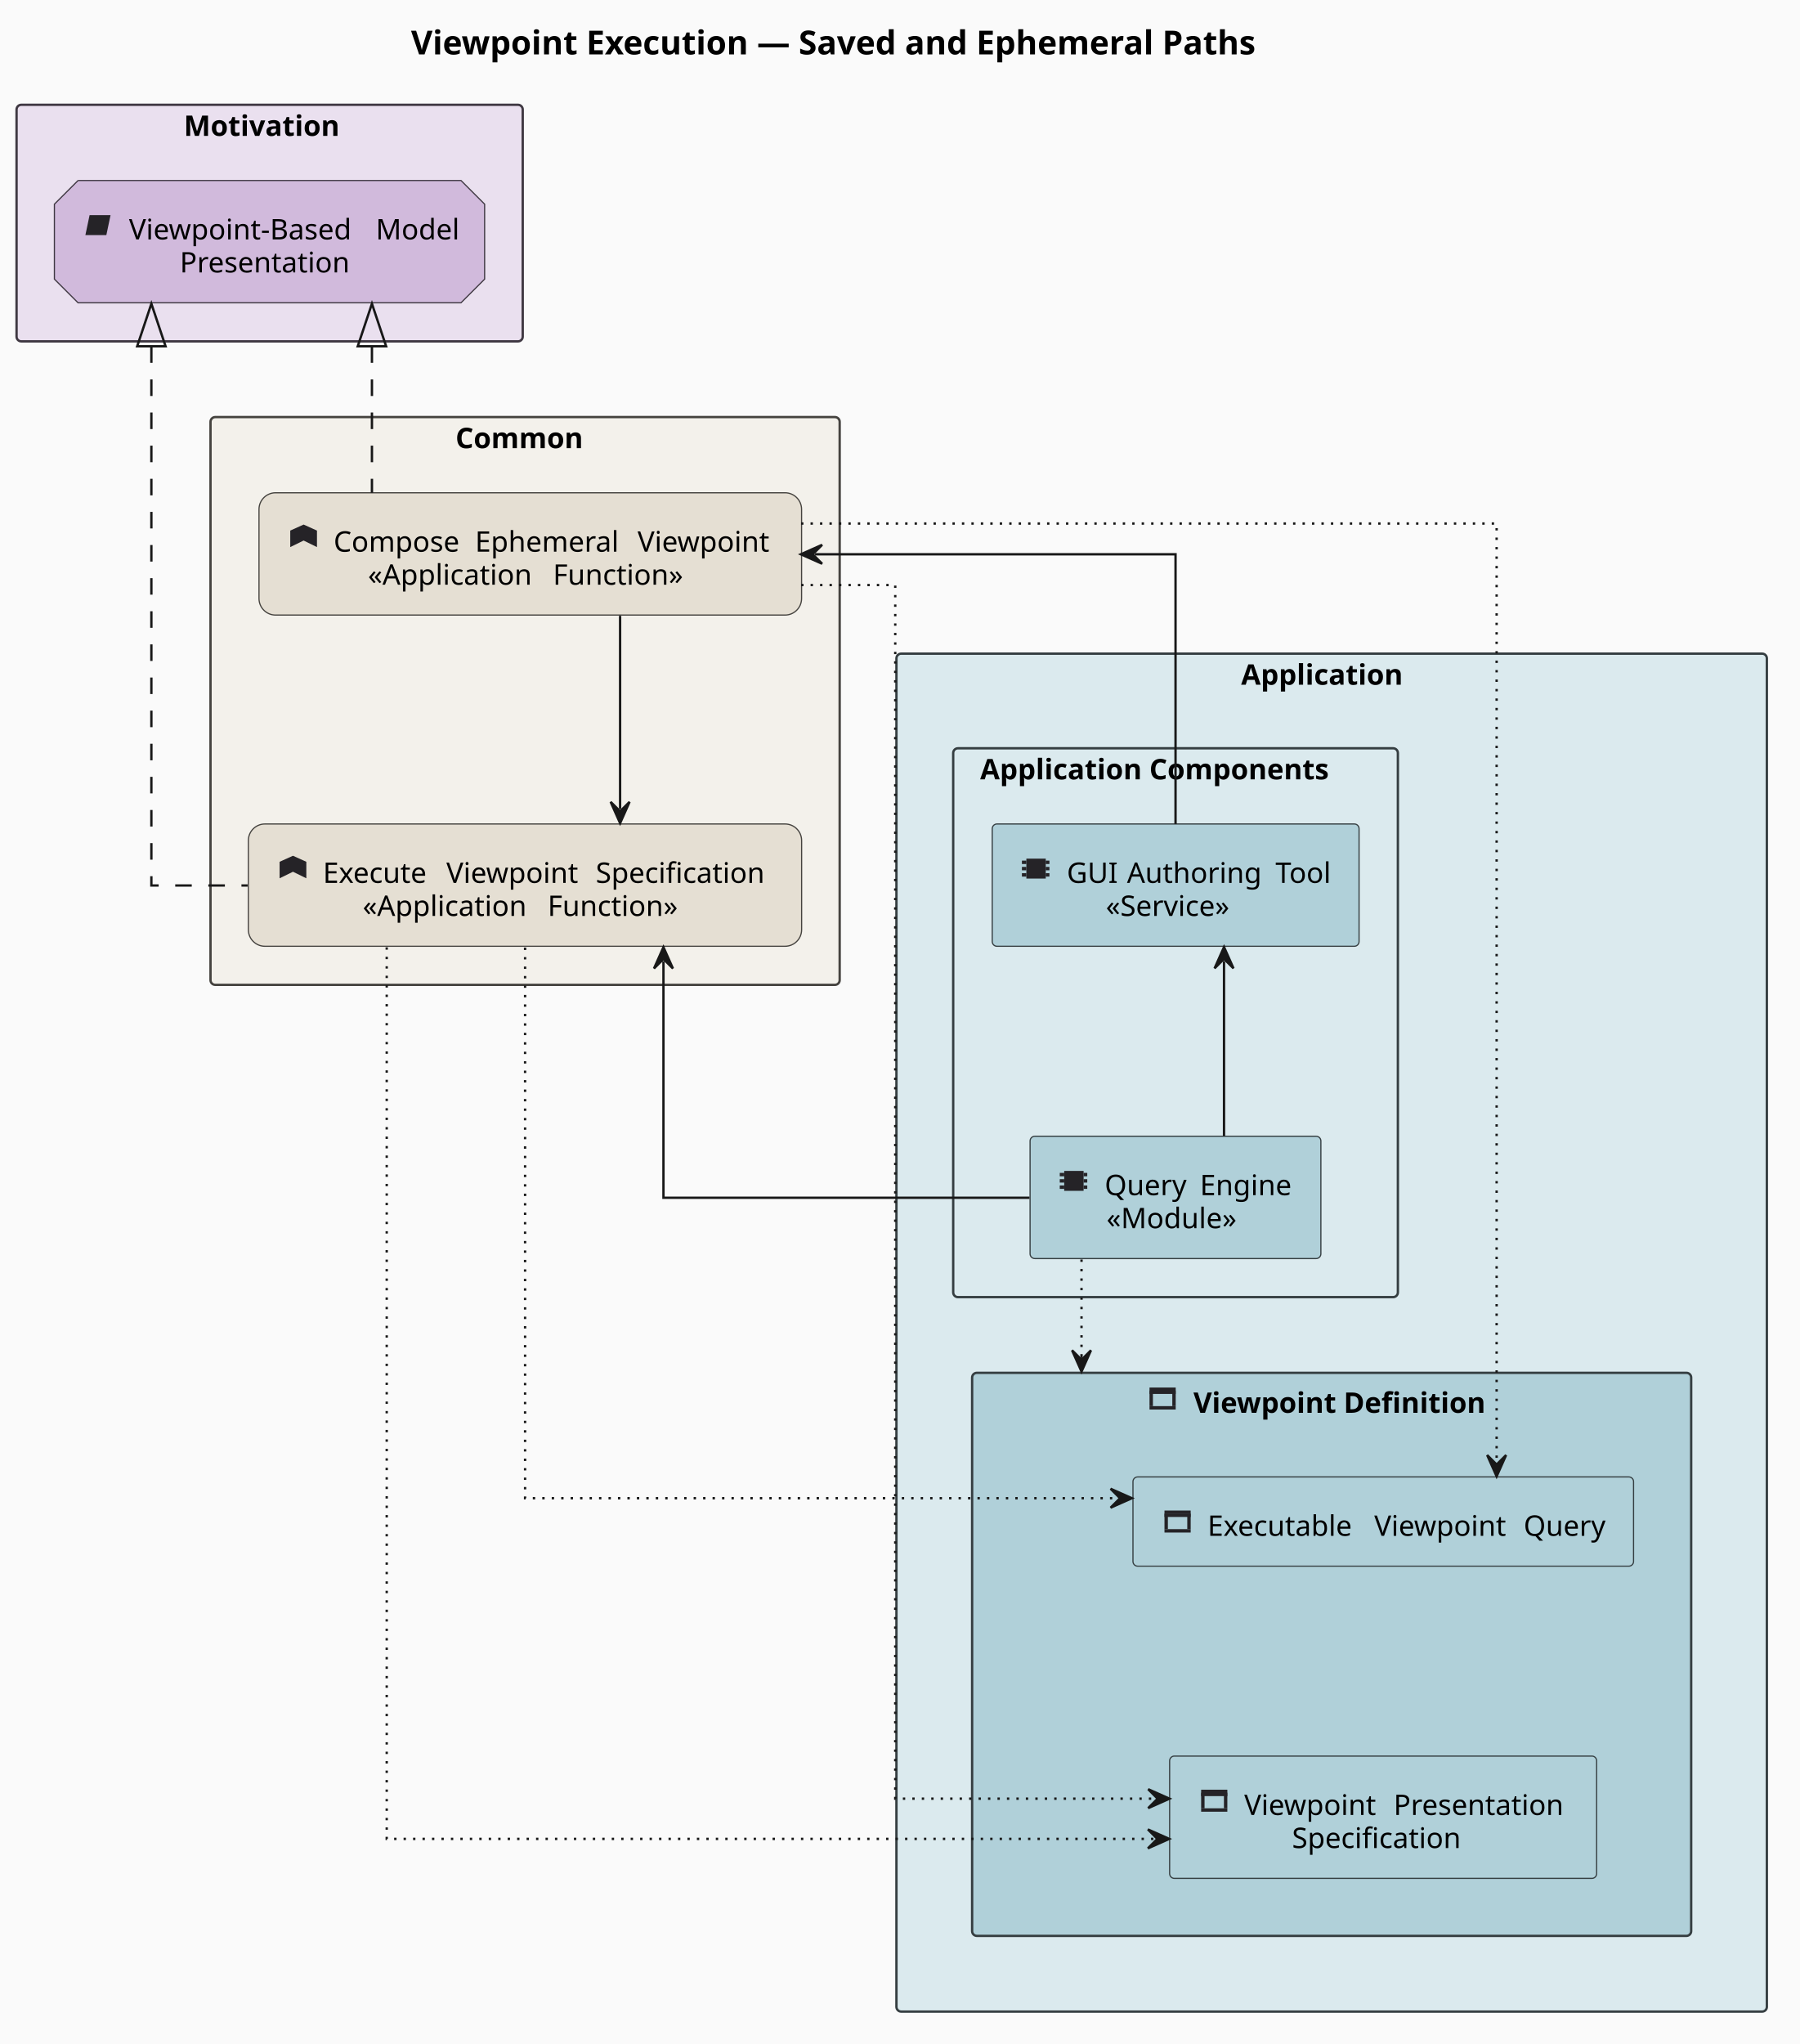
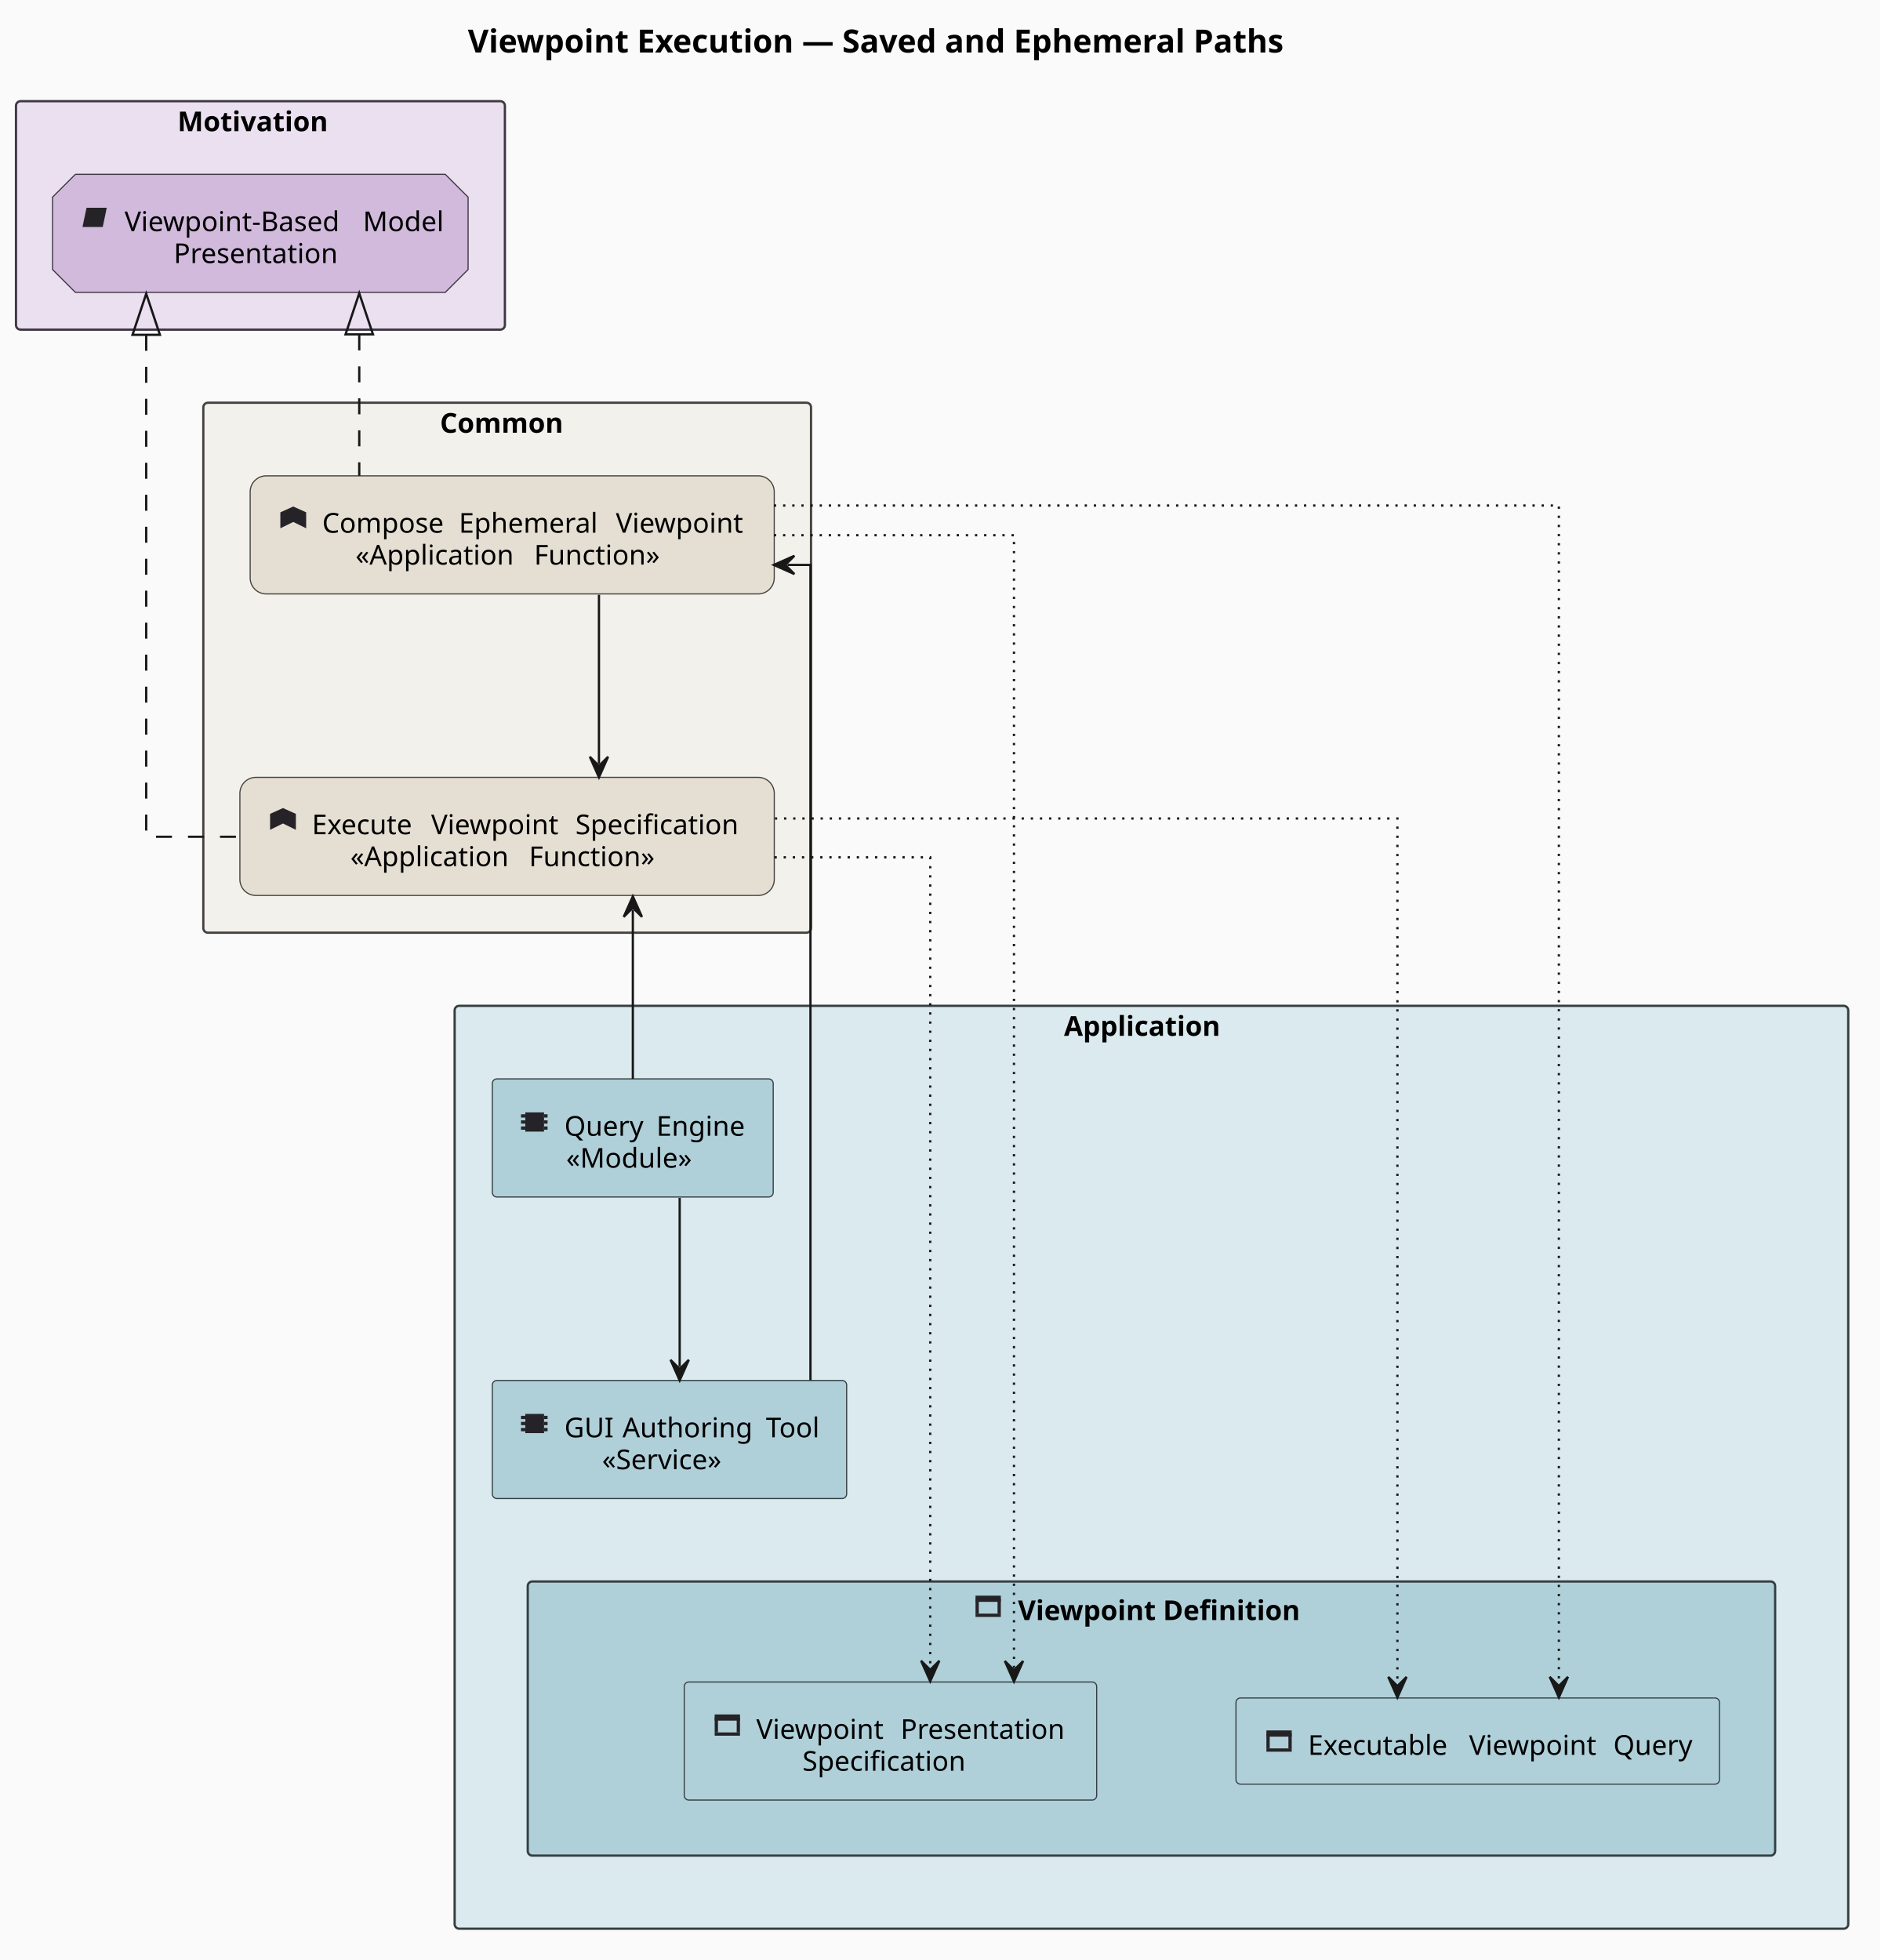
- <svg xmlns="http://www.w3.org/2000/svg" contentStyleType="text/css" data-diagram-type="DESCRIPTION" height="864px" preserveAspectRatio="none" style="width:761px;height:864px;background:#FAFAFA;" version="1.1" viewBox="0 0 761 864" width="761px" zoomAndPan="magnify">
+ <svg xmlns="http://www.w3.org/2000/svg" contentStyleType="text/css" data-diagram-type="DESCRIPTION" height="858px" preserveAspectRatio="none" style="width:823px;height:858px;background:#FAFAFA;" version="1.1" viewBox="0 0 823 858" width="823px" zoomAndPan="magnify">
  <defs />
  <g>
-     <rect fill="#FAFAFA" height="864" style="stroke:none;stroke-width:1;" width="761" x="0" y="0" />
+     <rect fill="#FAFAFA" height="858" style="stroke:none;stroke-width:1;" width="823" x="0" y="0" />
    <g class="title" data-source-line="105">
-       <text fill="#000000" font-family="sans-serif" font-size="14" font-weight="700" lengthAdjust="spacing" textLength="406.424" x="173.788" y="22.995">Viewpoint Execution — Saved and Ephemeral Paths</text>
+       <text fill="#000000" font-family="sans-serif" font-size="14" font-weight="700" lengthAdjust="spacing" textLength="406.424" x="204.788" y="22.995">Viewpoint Execution — Saved and Ephemeral Paths</text>
    </g>
    <g class="cluster" data-qualified-name="DOM_motivation" data-source-line="107" id="ent0002">
      <rect fill="#EAE0EF" height="100" rx="2" ry="2" style="stroke:#3F3842;stroke-width:1;" width="214" x="7" y="44.297" />
      <text fill="#000000" font-family="sans-serif" font-size="12" font-weight="700" lengthAdjust="spacing" textLength="72.592" x="77.704" y="57.435">Motivation</text>
    </g>
    <g class="cluster" data-qualified-name="DOM_common" data-source-line="112" id="ent0004">
-       <rect fill="#F3F1EB" height="240" rx="2" ry="2" style="stroke:#45433F;stroke-width:1;" width="266" x="89" y="176.297" />
+       <rect fill="#F3F1EB" height="232" rx="2" ry="2" style="stroke:#45433F;stroke-width:1;" width="266" x="89" y="176.297" />
      <text fill="#000000" font-family="sans-serif" font-size="12" font-weight="700" lengthAdjust="spacing" textLength="58.846" x="192.577" y="189.435">Common</text>
    </g>
    <g class="cluster" data-qualified-name="DOM_application" data-source-line="119" id="ent0008">
-       <rect fill="#DBEAEE" height="574" rx="2" ry="2" style="stroke:#353E41;stroke-width:1;" width="368" x="379" y="276.297" />
-       <text fill="#000000" font-family="sans-serif" font-size="12" font-weight="700" lengthAdjust="spacing" textLength="76.541" x="524.73" y="289.435">Application</text>
+       <rect fill="#DBEAEE" height="404" rx="2" ry="2" style="stroke:#353E41;stroke-width:1;" width="610" x="199" y="440.297" />
+       <text fill="#000000" font-family="sans-serif" font-size="12" font-weight="700" lengthAdjust="spacing" textLength="76.541" x="465.729" y="453.435">Application</text>
    </g>
-     <g class="cluster" data-qualified-name="DOM_application.GRPT_application_1" data-source-line="120" id="ent0009">
-       <rect fill="#DBEAEE" height="232" rx="2" ry="2" style="stroke:#353E41;stroke-width:1;" width="188" x="403" y="316.297" />
-       <text fill="#000000" font-family="sans-serif" font-size="12" font-weight="700" lengthAdjust="spacing" textLength="165.211" x="414.394" y="329.435">Application Components</text>
-     </g>
-     <g class="cluster" data-qualified-name="DOM_application.DOB_y7M3wz" data-source-line="126" id="ent0013">
-       <rect fill="#B0D0D9" height="238" rx="2" ry="2" style="stroke:#353E41;stroke-width:1;" width="304" x="411" y="580.297" />
-       <path d="M485.995,586.506 L497.072,586.506 L497.072,587.946 L485.995,587.946" fill="#252327" />
-       <path d="M485.995,594.371 L497.072,594.371 L497.072,595.811 L485.995,595.811" fill="#252327" />
-       <path d="M485.995,587.946 L485.995,594.371 L487.435,594.371 L487.435,587.946" fill="#252327" />
-       <path d="M495.632,587.946 L495.632,594.371 L497.072,594.371 L497.072,587.946" fill="#252327" />
-       <path d="M485.995,587.78 L497.072,587.78 L497.072,589.22 L485.995,589.22" fill="#252327" />
-       <text fill="#000000" font-family="sans-serif" font-size="12" font-weight="700" lengthAdjust="spacing" textLength="138.756" x="504.572" y="597.19">Viewpoint Definition</text>
+     <g class="cluster" data-qualified-name="DOM_application.DOB_y7M3wz" data-source-line="124" id="ent0012">
+       <rect fill="#B0D0D9" height="120" rx="2" ry="2" style="stroke:#353E41;stroke-width:1;" width="546" x="231" y="692.297" />
+       <path d="M426.995,698.506 L438.072,698.506 L438.072,699.946 L426.995,699.946" fill="#252327" />
+       <path d="M426.995,706.371 L438.072,706.371 L438.072,707.811 L426.995,707.811" fill="#252327" />
+       <path d="M426.995,699.946 L426.995,706.371 L428.435,706.371 L428.435,699.946" fill="#252327" />
+       <path d="M436.632,699.946 L436.632,706.371 L438.072,706.371 L438.072,699.946" fill="#252327" />
+       <path d="M426.995,699.78 L438.072,699.78 L438.072,701.22 L426.995,701.22" fill="#252327" />
+       <text fill="#000000" font-family="sans-serif" font-size="12" font-weight="700" lengthAdjust="spacing" textLength="138.756" x="445.572" y="709.19">Viewpoint Definition</text>
    </g>
    <g class="entity" data-qualified-name="DOM_motivation.REQ_mdH8Uv" data-source-line="108" id="ent0003">
      <path d="M33,76.297 L194.893,76.297 L204.893,86.297 L204.893,117.989 L194.893,127.989 L33,127.989 L23,117.989 L23,86.297 L33,76.297" fill="#D1BADC" style="stroke:#3F3842;stroke-width:0.5;" />
      <path d="M37.874,90.949 L46.735,90.949 L44.963,99.368 L36.102,99.368" fill="#252327" style="stroke:none;stroke-width:0.5;" />
      <text fill="#000000" font-family="sans-serif" font-size="12" lengthAdjust="spacing" textLength="3.814" x="50.723" y="101.19"> </text>
      <text fill="#000000" font-family="sans-serif" font-size="12" lengthAdjust="spacing" textLength="100.512" x="54.538" y="101.19">Viewpoint-Based</text>
      <text fill="#000000" font-family="sans-serif" font-size="12" lengthAdjust="spacing" textLength="3.814" x="155.049" y="101.19"> </text>
      <text fill="#000000" font-family="sans-serif" font-size="12" lengthAdjust="spacing" textLength="36.029" x="158.864" y="101.19">Model</text>
      <text fill="#000000" font-family="sans-serif" font-size="12" lengthAdjust="spacing" textLength="75.838" x="76.028" y="115.159">Presentation</text>
    </g>
    <g class="entity" data-qualified-name="DOM_common.FNC_bsmo2W" data-source-line="113" id="ent0005">
      <rect fill="#E5DFD3" height="51.692" rx="7" ry="7" style="stroke:#45433F;stroke-width:0.5;" width="229.395" x="109.5" y="208.297" />
      <path d="M122.712,231.257 L122.712,224.278 L128.362,221.731 L134.011,224.278 L134.011,231.257 L128.362,228.488" fill="#252327" style="stroke:none;stroke-width:0.5;" />
      <text fill="#000000" font-family="sans-serif" font-size="12" lengthAdjust="spacing" textLength="3.814" x="137.223" y="233.19"> </text>
      <text fill="#000000" font-family="sans-serif" font-size="12" lengthAdjust="spacing" textLength="56.004" x="141.037" y="233.19">Compose</text>
      <text fill="#000000" font-family="sans-serif" font-size="12" lengthAdjust="spacing" textLength="3.814" x="197.041" y="233.19"> </text>
      <text fill="#000000" font-family="sans-serif" font-size="12" lengthAdjust="spacing" textLength="64.881" x="200.856" y="233.19">Ephemeral</text>
      <text fill="#000000" font-family="sans-serif" font-size="12" lengthAdjust="spacing" textLength="3.814" x="265.737" y="233.19"> </text>
      <text fill="#000000" font-family="sans-serif" font-size="12" lengthAdjust="spacing" textLength="59.344" x="269.551" y="233.19">Viewpoint</text>
      <text fill="#000000" font-family="sans-serif" font-size="12" lengthAdjust="spacing" textLength="74.391" x="155.575" y="247.159">«Application</text>
      <text fill="#000000" font-family="sans-serif" font-size="12" lengthAdjust="spacing" textLength="3.814" x="229.966" y="247.159"> </text>
      <text fill="#000000" font-family="sans-serif" font-size="12" lengthAdjust="spacing" textLength="59.039" x="233.78" y="247.159">Function»</text>
    </g>
    <g class="entity" data-qualified-name="DOM_common.FNC_qgicoe" data-source-line="114" id="ent0006">
-       <rect fill="#E5DFD3" height="51.692" rx="7" ry="7" style="stroke:#45433F;stroke-width:0.5;" width="233.912" x="105" y="348.297" />
-       <path d="M118.212,371.257 L118.212,364.278 L123.862,361.731 L129.511,364.278 L129.511,371.257 L123.862,368.488" fill="#252327" style="stroke:none;stroke-width:0.5;" />
-       <text fill="#000000" font-family="sans-serif" font-size="12" lengthAdjust="spacing" textLength="3.814" x="132.723" y="373.19"> </text>
-       <text fill="#000000" font-family="sans-serif" font-size="12" lengthAdjust="spacing" textLength="48.357" x="136.537" y="373.19">Execute</text>
-       <text fill="#000000" font-family="sans-serif" font-size="12" lengthAdjust="spacing" textLength="3.814" x="184.895" y="373.19"> </text>
-       <text fill="#000000" font-family="sans-serif" font-size="12" lengthAdjust="spacing" textLength="59.344" x="188.709" y="373.19">Viewpoint</text>
-       <text fill="#000000" font-family="sans-serif" font-size="12" lengthAdjust="spacing" textLength="3.814" x="248.053" y="373.19"> </text>
-       <text fill="#000000" font-family="sans-serif" font-size="12" lengthAdjust="spacing" textLength="77.045" x="251.868" y="373.19">Specification</text>
-       <text fill="#000000" font-family="sans-serif" font-size="12" lengthAdjust="spacing" textLength="74.391" x="153.334" y="387.159">«Application</text>
-       <text fill="#000000" font-family="sans-serif" font-size="12" lengthAdjust="spacing" textLength="3.814" x="227.725" y="387.159"> </text>
-       <text fill="#000000" font-family="sans-serif" font-size="12" lengthAdjust="spacing" textLength="59.039" x="231.539" y="387.159">Function»</text>
+       <rect fill="#E5DFD3" height="51.692" rx="7" ry="7" style="stroke:#45433F;stroke-width:0.5;" width="233.912" x="105" y="340.297" />
+       <path d="M118.212,363.257 L118.212,356.278 L123.862,353.731 L129.511,356.278 L129.511,363.257 L123.862,360.488" fill="#252327" style="stroke:none;stroke-width:0.5;" />
+       <text fill="#000000" font-family="sans-serif" font-size="12" lengthAdjust="spacing" textLength="3.814" x="132.723" y="365.19"> </text>
+       <text fill="#000000" font-family="sans-serif" font-size="12" lengthAdjust="spacing" textLength="48.357" x="136.537" y="365.19">Execute</text>
+       <text fill="#000000" font-family="sans-serif" font-size="12" lengthAdjust="spacing" textLength="3.814" x="184.895" y="365.19"> </text>
+       <text fill="#000000" font-family="sans-serif" font-size="12" lengthAdjust="spacing" textLength="59.344" x="188.709" y="365.19">Viewpoint</text>
+       <text fill="#000000" font-family="sans-serif" font-size="12" lengthAdjust="spacing" textLength="3.814" x="248.053" y="365.19"> </text>
+       <text fill="#000000" font-family="sans-serif" font-size="12" lengthAdjust="spacing" textLength="77.045" x="251.868" y="365.19">Specification</text>
+       <text fill="#000000" font-family="sans-serif" font-size="12" lengthAdjust="spacing" textLength="74.391" x="153.334" y="379.159">«Application</text>
+       <text fill="#000000" font-family="sans-serif" font-size="12" lengthAdjust="spacing" textLength="3.814" x="227.725" y="379.159"> </text>
+       <text fill="#000000" font-family="sans-serif" font-size="12" lengthAdjust="spacing" textLength="59.039" x="231.539" y="379.159">Function»</text>
    </g>
-     <g class="entity" data-qualified-name="DOM_application.GRPT_application_1.APP_lmO0mp" data-source-line="121" id="ent0010">
-       <rect fill="#B0D0D9" height="51.692" rx="2" ry="2" style="stroke:#353E41;stroke-width:0.5;" width="155.092" x="419.5" y="348.297" />
-       <path d="M433.931,362.949 L442.128,362.949 L442.128,371.368 L433.931,371.368" fill="#252327" style="stroke:none;stroke-width:0.5;" />
-       <path d="M432.048,363.78 L433.931,363.78 L433.931,365.22 L432.048,365.22" fill="#252327" />
-       <path d="M432.048,366.438 L433.931,366.438 L433.931,367.878 L432.048,367.878" fill="#252327" />
-       <path d="M432.048,369.097 L433.931,369.097 L433.931,370.537 L432.048,370.537" fill="#252327" />
-       <path d="M442.128,363.78 L443.678,363.78 L443.678,365.22 L442.128,365.22" fill="#252327" />
-       <path d="M442.128,366.438 L443.678,366.438 L443.678,367.878 L442.128,367.878" fill="#252327" />
-       <path d="M442.128,369.097 L443.678,369.097 L443.678,370.537 L442.128,370.537" fill="#252327" />
-       <text fill="#000000" font-family="sans-serif" font-size="12" lengthAdjust="spacing" textLength="3.814" x="447.223" y="373.19"> </text>
-       <text fill="#000000" font-family="sans-serif" font-size="12" lengthAdjust="spacing" textLength="21.621" x="451.038" y="373.19">GUI</text>
-       <text fill="#000000" font-family="sans-serif" font-size="12" lengthAdjust="spacing" textLength="3.814" x="472.659" y="373.19"> </text>
-       <text fill="#000000" font-family="sans-serif" font-size="12" lengthAdjust="spacing" textLength="58.957" x="476.473" y="373.19">Authoring</text>
-       <text fill="#000000" font-family="sans-serif" font-size="12" lengthAdjust="spacing" textLength="3.814" x="535.43" y="373.19"> </text>
-       <text fill="#000000" font-family="sans-serif" font-size="12" lengthAdjust="spacing" textLength="25.348" x="539.245" y="373.19">Tool</text>
-       <text fill="#000000" font-family="sans-serif" font-size="12" lengthAdjust="spacing" textLength="59.033" x="467.529" y="387.159">«Service»</text>
+     <g class="entity" data-qualified-name="DOM_application.APP_v9LvfK" data-source-line="120" id="ent0009">
+       <rect fill="#B0D0D9" height="51.692" rx="2" ry="2" style="stroke:#353E41;stroke-width:0.5;" width="122.948" x="215.5" y="472.297" />
+       <path d="M229.931,486.949 L238.128,486.949 L238.128,495.368 L229.931,495.368" fill="#252327" style="stroke:none;stroke-width:0.5;" />
+       <path d="M228.048,487.78 L229.931,487.78 L229.931,489.22 L228.048,489.22" fill="#252327" />
+       <path d="M228.048,490.438 L229.931,490.438 L229.931,491.878 L228.048,491.878" fill="#252327" />
+       <path d="M228.048,493.097 L229.931,493.097 L229.931,494.537 L228.048,494.537" fill="#252327" />
+       <path d="M238.128,487.78 L239.679,487.78 L239.679,489.22 L238.128,489.22" fill="#252327" />
+       <path d="M238.128,490.438 L239.679,490.438 L239.679,491.878 L238.128,491.878" fill="#252327" />
+       <path d="M238.128,493.097 L239.679,493.097 L239.679,494.537 L238.128,494.537" fill="#252327" />
+       <text fill="#000000" font-family="sans-serif" font-size="12" lengthAdjust="spacing" textLength="3.814" x="243.223" y="497.19"> </text>
+       <text fill="#000000" font-family="sans-serif" font-size="12" lengthAdjust="spacing" textLength="36.469" x="247.037" y="497.19">Query</text>
+       <text fill="#000000" font-family="sans-serif" font-size="12" lengthAdjust="spacing" textLength="3.814" x="283.506" y="497.19"> </text>
+       <text fill="#000000" font-family="sans-serif" font-size="12" lengthAdjust="spacing" textLength="41.127" x="287.321" y="497.19">Engine</text>
+       <text fill="#000000" font-family="sans-serif" font-size="12" lengthAdjust="spacing" textLength="58.318" x="247.815" y="511.159">«Module»</text>
    </g>
-     <g class="entity" data-qualified-name="DOM_application.GRPT_application_1.APP_v9LvfK" data-source-line="122" id="ent0011">
-       <rect fill="#B0D0D9" height="51.692" rx="2" ry="2" style="stroke:#353E41;stroke-width:0.5;" width="122.948" x="435.5" y="480.297" />
-       <path d="M449.931,494.949 L458.128,494.949 L458.128,503.368 L449.931,503.368" fill="#252327" style="stroke:none;stroke-width:0.5;" />
-       <path d="M448.048,495.78 L449.931,495.78 L449.931,497.22 L448.048,497.22" fill="#252327" />
-       <path d="M448.048,498.438 L449.931,498.438 L449.931,499.878 L448.048,499.878" fill="#252327" />
-       <path d="M448.048,501.097 L449.931,501.097 L449.931,502.537 L448.048,502.537" fill="#252327" />
-       <path d="M458.128,495.78 L459.678,495.78 L459.678,497.22 L458.128,497.22" fill="#252327" />
-       <path d="M458.128,498.438 L459.678,498.438 L459.678,499.878 L458.128,499.878" fill="#252327" />
-       <path d="M458.128,501.097 L459.678,501.097 L459.678,502.537 L458.128,502.537" fill="#252327" />
-       <text fill="#000000" font-family="sans-serif" font-size="12" lengthAdjust="spacing" textLength="3.814" x="463.223" y="505.19"> </text>
-       <text fill="#000000" font-family="sans-serif" font-size="12" lengthAdjust="spacing" textLength="36.469" x="467.038" y="505.19">Query</text>
-       <text fill="#000000" font-family="sans-serif" font-size="12" lengthAdjust="spacing" textLength="3.814" x="503.506" y="505.19"> </text>
-       <text fill="#000000" font-family="sans-serif" font-size="12" lengthAdjust="spacing" textLength="41.127" x="507.321" y="505.19">Engine</text>
-       <text fill="#000000" font-family="sans-serif" font-size="12" lengthAdjust="spacing" textLength="58.318" x="467.815" y="519.159">«Module»</text>
+     <g class="entity" data-qualified-name="DOM_application.APP_lmO0mp" data-source-line="121" id="ent0010">
+       <rect fill="#B0D0D9" height="51.692" rx="2" ry="2" style="stroke:#353E41;stroke-width:0.5;" width="155.092" x="215.5" y="604.297" />
+       <path d="M229.931,618.949 L238.128,618.949 L238.128,627.368 L229.931,627.368" fill="#252327" style="stroke:none;stroke-width:0.5;" />
+       <path d="M228.048,619.78 L229.931,619.78 L229.931,621.22 L228.048,621.22" fill="#252327" />
+       <path d="M228.048,622.438 L229.931,622.438 L229.931,623.878 L228.048,623.878" fill="#252327" />
+       <path d="M228.048,625.097 L229.931,625.097 L229.931,626.537 L228.048,626.537" fill="#252327" />
+       <path d="M238.128,619.78 L239.679,619.78 L239.679,621.22 L238.128,621.22" fill="#252327" />
+       <path d="M238.128,622.438 L239.679,622.438 L239.679,623.878 L238.128,623.878" fill="#252327" />
+       <path d="M238.128,625.097 L239.679,625.097 L239.679,626.537 L238.128,626.537" fill="#252327" />
+       <text fill="#000000" font-family="sans-serif" font-size="12" lengthAdjust="spacing" textLength="3.814" x="243.223" y="629.19"> </text>
+       <text fill="#000000" font-family="sans-serif" font-size="12" lengthAdjust="spacing" textLength="21.621" x="247.037" y="629.19">GUI</text>
+       <text fill="#000000" font-family="sans-serif" font-size="12" lengthAdjust="spacing" textLength="3.814" x="268.659" y="629.19"> </text>
+       <text fill="#000000" font-family="sans-serif" font-size="12" lengthAdjust="spacing" textLength="58.957" x="272.473" y="629.19">Authoring</text>
+       <text fill="#000000" font-family="sans-serif" font-size="12" lengthAdjust="spacing" textLength="3.814" x="331.43" y="629.19"> </text>
+       <text fill="#000000" font-family="sans-serif" font-size="12" lengthAdjust="spacing" textLength="25.348" x="335.245" y="629.19">Tool</text>
+       <text fill="#000000" font-family="sans-serif" font-size="12" lengthAdjust="spacing" textLength="59.033" x="263.529" y="643.159">«Service»</text>
    </g>
-     <g class="entity" data-qualified-name="DOM_application.DOB_y7M3wz.DOB_CY3B_f" data-source-line="127" id="ent0014">
-       <rect fill="#B0D0D9" height="37.723" rx="2" ry="2" style="stroke:#353E41;stroke-width:0.5;" width="211.641" x="479" y="624.297" />
-       <path d="M492.323,638.506 L503.4,638.506 L503.4,639.946 L492.323,639.946" fill="#252327" />
-       <path d="M492.323,646.371 L503.4,646.371 L503.4,647.811 L492.323,647.811" fill="#252327" />
-       <path d="M492.323,639.946 L492.323,646.371 L493.763,646.371 L493.763,639.946" fill="#252327" />
-       <path d="M501.96,639.946 L501.96,646.371 L503.4,646.371 L503.4,639.946" fill="#252327" />
-       <path d="M492.323,639.78 L503.4,639.78 L503.4,641.22 L492.323,641.22" fill="#252327" />
-       <text fill="#000000" font-family="sans-serif" font-size="12" lengthAdjust="spacing" textLength="3.814" x="506.723" y="649.19"> </text>
-       <text fill="#000000" font-family="sans-serif" font-size="12" lengthAdjust="spacing" textLength="66.662" x="510.538" y="649.19">Executable</text>
-       <text fill="#000000" font-family="sans-serif" font-size="12" lengthAdjust="spacing" textLength="3.814" x="577.2" y="649.19"> </text>
-       <text fill="#000000" font-family="sans-serif" font-size="12" lengthAdjust="spacing" textLength="59.344" x="581.014" y="649.19">Viewpoint</text>
-       <text fill="#000000" font-family="sans-serif" font-size="12" lengthAdjust="spacing" textLength="3.814" x="640.358" y="649.19"> </text>
-       <text fill="#000000" font-family="sans-serif" font-size="12" lengthAdjust="spacing" textLength="36.469" x="644.172" y="649.19">Query</text>
+     <g class="entity" data-qualified-name="DOM_application.DOB_y7M3wz.DOB_CY3B_f" data-source-line="125" id="ent0013">
+       <rect fill="#B0D0D9" height="37.723" rx="2" ry="2" style="stroke:#353E41;stroke-width:0.5;" width="211.641" x="541" y="743.297" />
+       <path d="M554.323,757.506 L565.4,757.506 L565.4,758.946 L554.323,758.946" fill="#252327" />
+       <path d="M554.323,765.371 L565.4,765.371 L565.4,766.811 L554.323,766.811" fill="#252327" />
+       <path d="M554.323,758.946 L554.323,765.371 L555.763,765.371 L555.763,758.946" fill="#252327" />
+       <path d="M563.96,758.946 L563.96,765.371 L565.4,765.371 L565.4,758.946" fill="#252327" />
+       <path d="M554.323,758.78 L565.4,758.78 L565.4,760.22 L554.323,760.22" fill="#252327" />
+       <text fill="#000000" font-family="sans-serif" font-size="12" lengthAdjust="spacing" textLength="3.814" x="568.723" y="768.19"> </text>
+       <text fill="#000000" font-family="sans-serif" font-size="12" lengthAdjust="spacing" textLength="66.662" x="572.538" y="768.19">Executable</text>
+       <text fill="#000000" font-family="sans-serif" font-size="12" lengthAdjust="spacing" textLength="3.814" x="639.2" y="768.19"> </text>
+       <text fill="#000000" font-family="sans-serif" font-size="12" lengthAdjust="spacing" textLength="59.344" x="643.014" y="768.19">Viewpoint</text>
+       <text fill="#000000" font-family="sans-serif" font-size="12" lengthAdjust="spacing" textLength="3.814" x="702.358" y="768.19"> </text>
+       <text fill="#000000" font-family="sans-serif" font-size="12" lengthAdjust="spacing" textLength="36.469" x="706.172" y="768.19">Query</text>
    </g>
-     <g class="entity" data-qualified-name="DOM_application.DOB_y7M3wz.DOB_zQzA5_" data-source-line="128" id="ent0015">
-       <rect fill="#B0D0D9" height="51.692" rx="2" ry="2" style="stroke:#353E41;stroke-width:0.5;" width="180.534" x="494.5" y="742.297" />
-       <path d="M507.823,756.506 L518.9,756.506 L518.9,757.946 L507.823,757.946" fill="#252327" />
-       <path d="M507.823,764.371 L518.9,764.371 L518.9,765.811 L507.823,765.811" fill="#252327" />
-       <path d="M507.823,757.946 L507.823,764.371 L509.263,764.371 L509.263,757.946" fill="#252327" />
-       <path d="M517.46,757.946 L517.46,764.371 L518.9,764.371 L518.9,757.946" fill="#252327" />
-       <path d="M507.823,757.78 L518.9,757.78 L518.9,759.22 L507.823,759.22" fill="#252327" />
-       <text fill="#000000" font-family="sans-serif" font-size="12" lengthAdjust="spacing" textLength="3.814" x="522.223" y="767.19"> </text>
-       <text fill="#000000" font-family="sans-serif" font-size="12" lengthAdjust="spacing" textLength="59.344" x="526.038" y="767.19">Viewpoint</text>
-       <text fill="#000000" font-family="sans-serif" font-size="12" lengthAdjust="spacing" textLength="3.814" x="585.381" y="767.19"> </text>
-       <text fill="#000000" font-family="sans-serif" font-size="12" lengthAdjust="spacing" textLength="75.838" x="589.196" y="767.19">Presentation</text>
-       <text fill="#000000" font-family="sans-serif" font-size="12" lengthAdjust="spacing" textLength="77.045" x="546.244" y="781.159">Specification</text>
+     <g class="entity" data-qualified-name="DOM_application.DOB_y7M3wz.DOB_zQzA5_" data-source-line="126" id="ent0014">
+       <rect fill="#B0D0D9" height="51.692" rx="2" ry="2" style="stroke:#353E41;stroke-width:0.5;" width="180.534" x="299.5" y="736.297" />
+       <path d="M312.823,750.506 L323.9,750.506 L323.9,751.946 L312.823,751.946" fill="#252327" />
+       <path d="M312.823,758.371 L323.9,758.371 L323.9,759.811 L312.823,759.811" fill="#252327" />
+       <path d="M312.823,751.946 L312.823,758.371 L314.263,758.371 L314.263,751.946" fill="#252327" />
+       <path d="M322.46,751.946 L322.46,758.371 L323.9,758.371 L323.9,751.946" fill="#252327" />
+       <path d="M312.823,751.78 L323.9,751.78 L323.9,753.22 L312.823,753.22" fill="#252327" />
+       <text fill="#000000" font-family="sans-serif" font-size="12" lengthAdjust="spacing" textLength="3.814" x="327.223" y="761.19"> </text>
+       <text fill="#000000" font-family="sans-serif" font-size="12" lengthAdjust="spacing" textLength="59.344" x="331.038" y="761.19">Viewpoint</text>
+       <text fill="#000000" font-family="sans-serif" font-size="12" lengthAdjust="spacing" textLength="3.814" x="390.381" y="761.19"> </text>
+       <text fill="#000000" font-family="sans-serif" font-size="12" lengthAdjust="spacing" textLength="75.838" x="394.196" y="761.19">Presentation</text>
+       <text fill="#000000" font-family="sans-serif" font-size="12" lengthAdjust="spacing" textLength="77.045" x="351.244" y="775.159">Specification</text>
    </g>
-     <g class="link" data-entity-1="ent0005" data-entity-2="ent0006" data-link-type="dependency" data-source-line="143" id="lnk27">
-       <path d="M262.17,260.297 C262.17,285.287 262.17,316.857 262.17,341.957" fill="none" id="FNC_bsmo2W-to-FNC_qgicoe" style="stroke:#181818;stroke-width:1;" />
-       <polygon fill="#181818" points="262.17,347.957,266.17,338.957,262.17,342.957,258.17,338.957,262.17,347.957" style="stroke:#181818;stroke-width:1;" />
+     <g class="link" data-entity-1="ent0005" data-entity-2="ent0006" data-link-type="dependency" data-source-line="141" id="lnk26">
+       <path d="M262.17,260.377 C262.17,283.517 262.17,311.147 262.17,334.277" fill="none" id="FNC_bsmo2W-to-FNC_qgicoe" style="stroke:#181818;stroke-width:1;" />
+       <polygon fill="#181818" points="262.17,340.277,266.17,331.277,262.17,335.277,258.17,331.277,262.17,340.277" style="stroke:#181818;stroke-width:1;" />
    </g>
-     <g class="link" data-entity-1="ent0011" data-entity-2="ent0010" data-link-type="dependency" data-source-line="135" id="lnk17">
-       <path d="M517.5,480.217 C517.5,457.077 517.5,429.447 517.5,406.317" fill="none" id="APP_v9LvfK-to-APP_lmO0mp" style="stroke:#181818;stroke-width:1;" />
-       <polygon fill="#181818" points="517.5,400.317,513.5,409.317,517.5,405.317,521.5,409.317,517.5,400.317" style="stroke:#181818;stroke-width:1;" />
+     <g class="link" data-entity-1="ent0009" data-entity-2="ent0010" data-link-type="dependency" data-source-line="134" id="lnk17">
+       <path d="M297.5,524.377 C297.5,547.517 297.5,575.147 297.5,598.277" fill="none" id="APP_v9LvfK-to-APP_lmO0mp" style="stroke:#181818;stroke-width:1;" />
+       <polygon fill="#181818" points="297.5,604.277,301.5,595.277,297.5,599.277,293.5,595.277,297.5,604.277" style="stroke:#181818;stroke-width:1;" />
    </g>
-     <g class="link" data-entity-1="ent0011" data-entity-2="ent0013" data-link-type="dependency" data-source-line="136" id="lnk18">
-       <path d="M457.25,532.387 C457.25,542.324 457.25,554.225 457.25,566.486 C457.25,569.551 457.25,572.639 457.25,575.725 C457.25,576.496 457.25,577.267 457.25,578.038 C457.25,578.423 457.25,578.808 457.25,579.193 C457.25,579.385 457.25,573.578 457.25,573.77" fill="none" id="APP_v9LvfK-to-DOB_y7M3wz" style="stroke:#181818;stroke-width:1;stroke-dasharray:1,3;" />
-       <polygon fill="#181818" points="457.25,579.77,461.25,570.77,457.25,574.77,453.25,570.77,457.25,579.77" style="stroke:#181818;stroke-width:1;" />
+     <g class="link" data-entity-1="ent0006" data-entity-2="ent0009" data-link-type="dependency" data-source-line="135" id="lnk19">
+       <path d="M277,398.377 C277,421.517 277,449.147 277,472.277" fill="none" id="FNC_qgicoe-backto-APP_v9LvfK" style="stroke:#181818;stroke-width:1;" />
+       <polygon fill="#181818" points="277,392.377,273,401.377,277,397.377,281,401.377,277,392.377" style="stroke:#181818;stroke-width:1;" />
    </g>
-     <g class="link" data-entity-1="ent0006" data-entity-2="ent0011" data-link-type="dependency" data-source-line="137" id="lnk20">
-       <path d="M280.5,406.377 C280.5,444.847 280.5,506.297 280.5,506.297 C280.5,506.297 371.26,506.297 435.25,506.297" fill="none" id="FNC_qgicoe-backto-APP_v9LvfK" style="stroke:#181818;stroke-width:1;" />
-       <polygon fill="#181818" points="280.5,400.377,276.5,409.377,280.5,405.377,284.5,409.377,280.5,400.377" style="stroke:#181818;stroke-width:1;" />
+     <g class="link" data-entity-1="ent0005" data-entity-2="ent0010" data-link-type="dependency" data-source-line="136" id="lnk21">
+       <path d="M344.72,247.297 C354.49,247.297 354.75,247.297 354.75,247.297 C354.75,247.297 354.75,518.067 354.75,604.277" fill="none" id="FNC_bsmo2W-backto-APP_lmO0mp" style="stroke:#181818;stroke-width:1;" />
+       <polygon fill="#181818" points="338.72,247.297,347.72,251.297,343.72,247.297,347.72,243.297,338.72,247.297" style="stroke:#181818;stroke-width:1;" />
    </g>
-     <g class="link" data-entity-1="ent0005" data-entity-2="ent0010" data-link-type="dependency" data-source-line="138" id="lnk22">
-       <path d="M344.59,234.297 C419.3,234.297 497,234.297 497,234.297 C497,234.297 497,307.807 497,348.297" fill="none" id="FNC_bsmo2W-backto-APP_lmO0mp" style="stroke:#181818;stroke-width:1;" />
-       <polygon fill="#181818" points="338.59,234.297,347.59,238.297,343.59,234.297,347.59,230.297,338.59,234.297" style="stroke:#181818;stroke-width:1;" />
+     <g class="link" data-entity-1="ent0005" data-entity-2="ent0013" data-link-type="dependency" data-source-line="137" id="lnk22">
+       <path d="M338.77,221.297 C474.53,221.297 682.33,221.297 682.33,221.297 C682.33,221.297 682.33,640.667 682.33,737.047" fill="none" id="FNC_bsmo2W-to-DOB_CY3B_f" style="stroke:#181818;stroke-width:1;stroke-dasharray:1,3;" />
+       <polygon fill="#181818" points="682.33,743.047,686.33,734.047,682.33,738.047,678.33,734.047,682.33,743.047" style="stroke:#181818;stroke-width:1;" />
    </g>
-     <g class="link" data-entity-1="ent0005" data-entity-2="ent0014" data-link-type="dependency" data-source-line="139" id="lnk23">
-       <path d="M338.68,221.297 C459.59,221.297 632.75,221.297 632.75,221.297 C632.75,221.297 632.75,535.517 632.75,618.067" fill="none" id="FNC_bsmo2W-to-DOB_CY3B_f" style="stroke:#181818;stroke-width:1;stroke-dasharray:1,3;" />
-       <polygon fill="#181818" points="632.75,624.067,636.75,615.067,632.75,619.067,628.75,615.067,632.75,624.067" style="stroke:#181818;stroke-width:1;" />
+     <g class="link" data-entity-1="ent0006" data-entity-2="ent0013" data-link-type="dependency" data-source-line="138" id="lnk23">
+       <path d="M339.18,358.297 C453.93,358.297 611.67,358.297 611.67,358.297 C611.67,358.297 611.67,656.797 611.67,737.087" fill="none" id="FNC_qgicoe-to-DOB_CY3B_f" style="stroke:#181818;stroke-width:1;stroke-dasharray:1,3;" />
+       <polygon fill="#181818" points="611.67,743.087,615.67,734.087,611.67,738.087,607.67,734.087,611.67,743.087" style="stroke:#181818;stroke-width:1;" />
    </g>
-     <g class="link" data-entity-1="ent0006" data-entity-2="ent0014" data-link-type="dependency" data-source-line="140" id="lnk24">
-       <path d="M222,400.557 C222,466.397 222,633.297 222,633.297 C222,633.297 365.43,633.297 472.54,633.297" fill="none" id="FNC_qgicoe-to-DOB_CY3B_f" style="stroke:#181818;stroke-width:1;stroke-dasharray:1,3;" />
-       <polygon fill="#181818" points="478.54,633.297,469.54,629.297,473.54,633.297,469.54,637.297,478.54,633.297" style="stroke:#181818;stroke-width:1;" />
+     <g class="link" data-entity-1="ent0005" data-entity-2="ent0014" data-link-type="dependency" data-source-line="139" id="lnk24">
+       <path d="M338.75,234.297 C392.05,234.297 443.83,234.297 443.83,234.297 C443.83,234.297 443.83,623.577 443.83,730.117" fill="none" id="FNC_bsmo2W-to-DOB_zQzA5_" style="stroke:#181818;stroke-width:1;stroke-dasharray:1,3;" />
+       <polygon fill="#181818" points="443.83,736.117,447.83,727.117,443.83,731.117,439.83,727.117,443.83,736.117" style="stroke:#181818;stroke-width:1;" />
    </g>
-     <g class="link" data-entity-1="ent0005" data-entity-2="ent0015" data-link-type="dependency" data-source-line="141" id="lnk25">
-       <path d="M338.71,247.297 C361.47,247.297 378.5,247.297 378.5,247.297 C378.5,247.297 378.5,760.297 378.5,760.297 C378.5,760.297 432.94,760.297 488.43,760.297" fill="none" id="FNC_bsmo2W-to-DOB_zQzA5_" style="stroke:#181818;stroke-width:1;stroke-dasharray:1,3;" />
-       <polygon fill="#181818" points="494.43,760.297,485.43,756.297,489.43,760.297,485.43,764.297,494.43,760.297" style="stroke:#181818;stroke-width:1;" />
+     <g class="link" data-entity-1="ent0006" data-entity-2="ent0014" data-link-type="dependency" data-source-line="140" id="lnk25">
+       <path d="M339.01,375.297 C375.87,375.297 407.17,375.297 407.17,375.297 C407.17,375.297 407.17,642.897 407.17,729.997" fill="none" id="FNC_qgicoe-to-DOB_zQzA5_" style="stroke:#181818;stroke-width:1;stroke-dasharray:1,3;" />
+       <polygon fill="#181818" points="407.17,735.997,411.17,726.997,407.17,730.997,403.17,726.997,407.17,735.997" style="stroke:#181818;stroke-width:1;" />
    </g>
-     <g class="link" data-entity-1="ent0006" data-entity-2="ent0015" data-link-type="dependency" data-source-line="142" id="lnk26">
-       <path d="M163.5,400.427 C163.5,489.727 163.5,777.297 163.5,777.297 C163.5,777.297 364.44,777.297 488.32,777.297" fill="none" id="FNC_qgicoe-to-DOB_zQzA5_" style="stroke:#181818;stroke-width:1;stroke-dasharray:1,3;" />
-       <polygon fill="#181818" points="494.32,777.297,485.32,773.297,489.32,777.297,485.32,781.297,494.32,777.297" style="stroke:#181818;stroke-width:1;" />
-     </g>
-     <g class="link" data-entity-1="ent0003" data-entity-2="ent0005" data-link-type="extension" data-source-line="144" id="lnk29">
+     <g class="link" data-entity-1="ent0003" data-entity-2="ent0005" data-link-type="extension" data-source-line="142" id="lnk28">
      <path d="M157.25,146.377 C157.25,169.517 157.25,185.147 157.25,208.277" fill="none" id="REQ_mdH8Uv-backto-FNC_bsmo2W" style="stroke:#181818;stroke-width:1;stroke-dasharray:7,7;" />
      <polygon fill="none" points="157.25,128.377,151.25,146.377,163.25,146.377,157.25,128.377" style="stroke:#181818;stroke-width:1;" />
    </g>
-     <g class="link" data-entity-1="ent0003" data-entity-2="ent0006" data-link-type="extension" data-source-line="145" id="lnk31">
-       <path d="M64,146.377 C64,214.457 64,374.297 64,374.297 C64,374.297 81.42,374.297 104.69,374.297" fill="none" id="REQ_mdH8Uv-backto-FNC_qgicoe" style="stroke:#181818;stroke-width:1;stroke-dasharray:7,7;" />
-       <polygon fill="none" points="64,128.377,58,146.377,70,146.377,64,128.377" style="stroke:#181818;stroke-width:1;" />
+     <g class="link" data-entity-1="ent0003" data-entity-2="ent0006" data-link-type="extension" data-source-line="143" id="lnk30">
+       <path d="M64,146.577 C64,213.347 64,366.297 64,366.297 C64,366.297 81.42,366.297 104.69,366.297" fill="none" id="REQ_mdH8Uv-backto-FNC_qgicoe" style="stroke:#181818;stroke-width:1;stroke-dasharray:7,7;" />
+       <polygon fill="none" points="64,128.577,58,146.577,70,146.577,64,128.577" style="stroke:#181818;stroke-width:1;" />
    </g>
  </g>
</svg>
